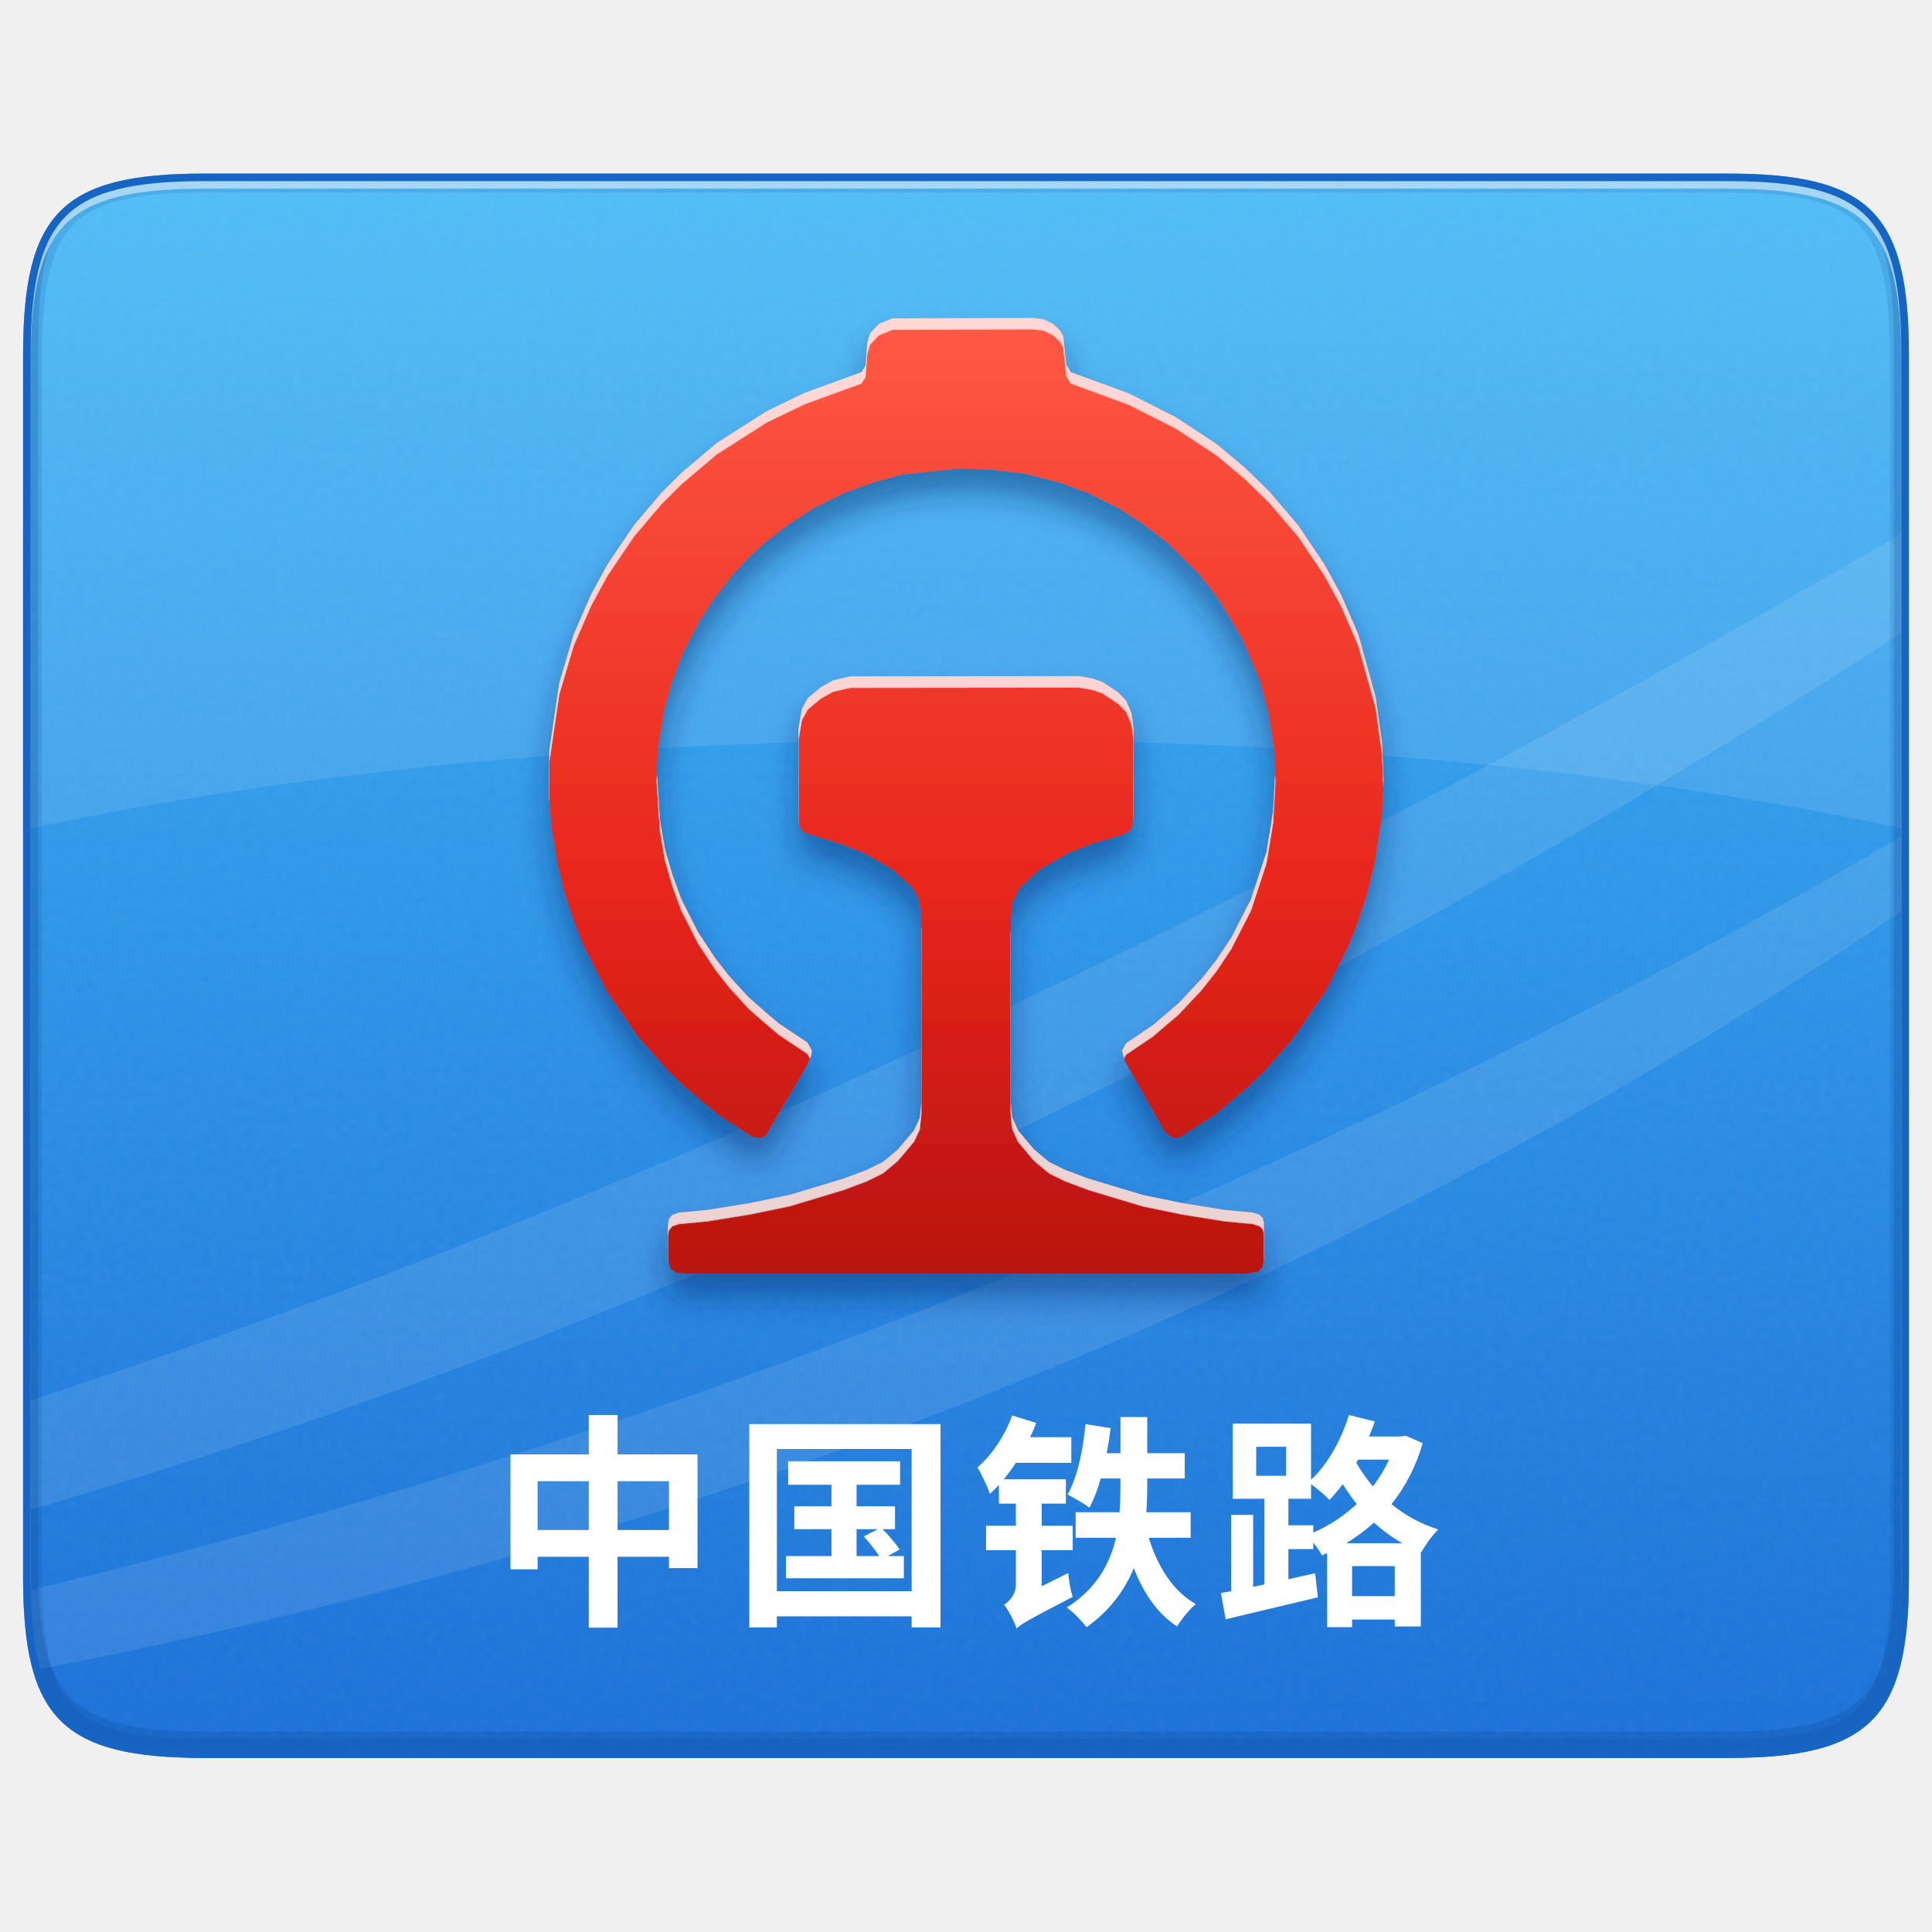
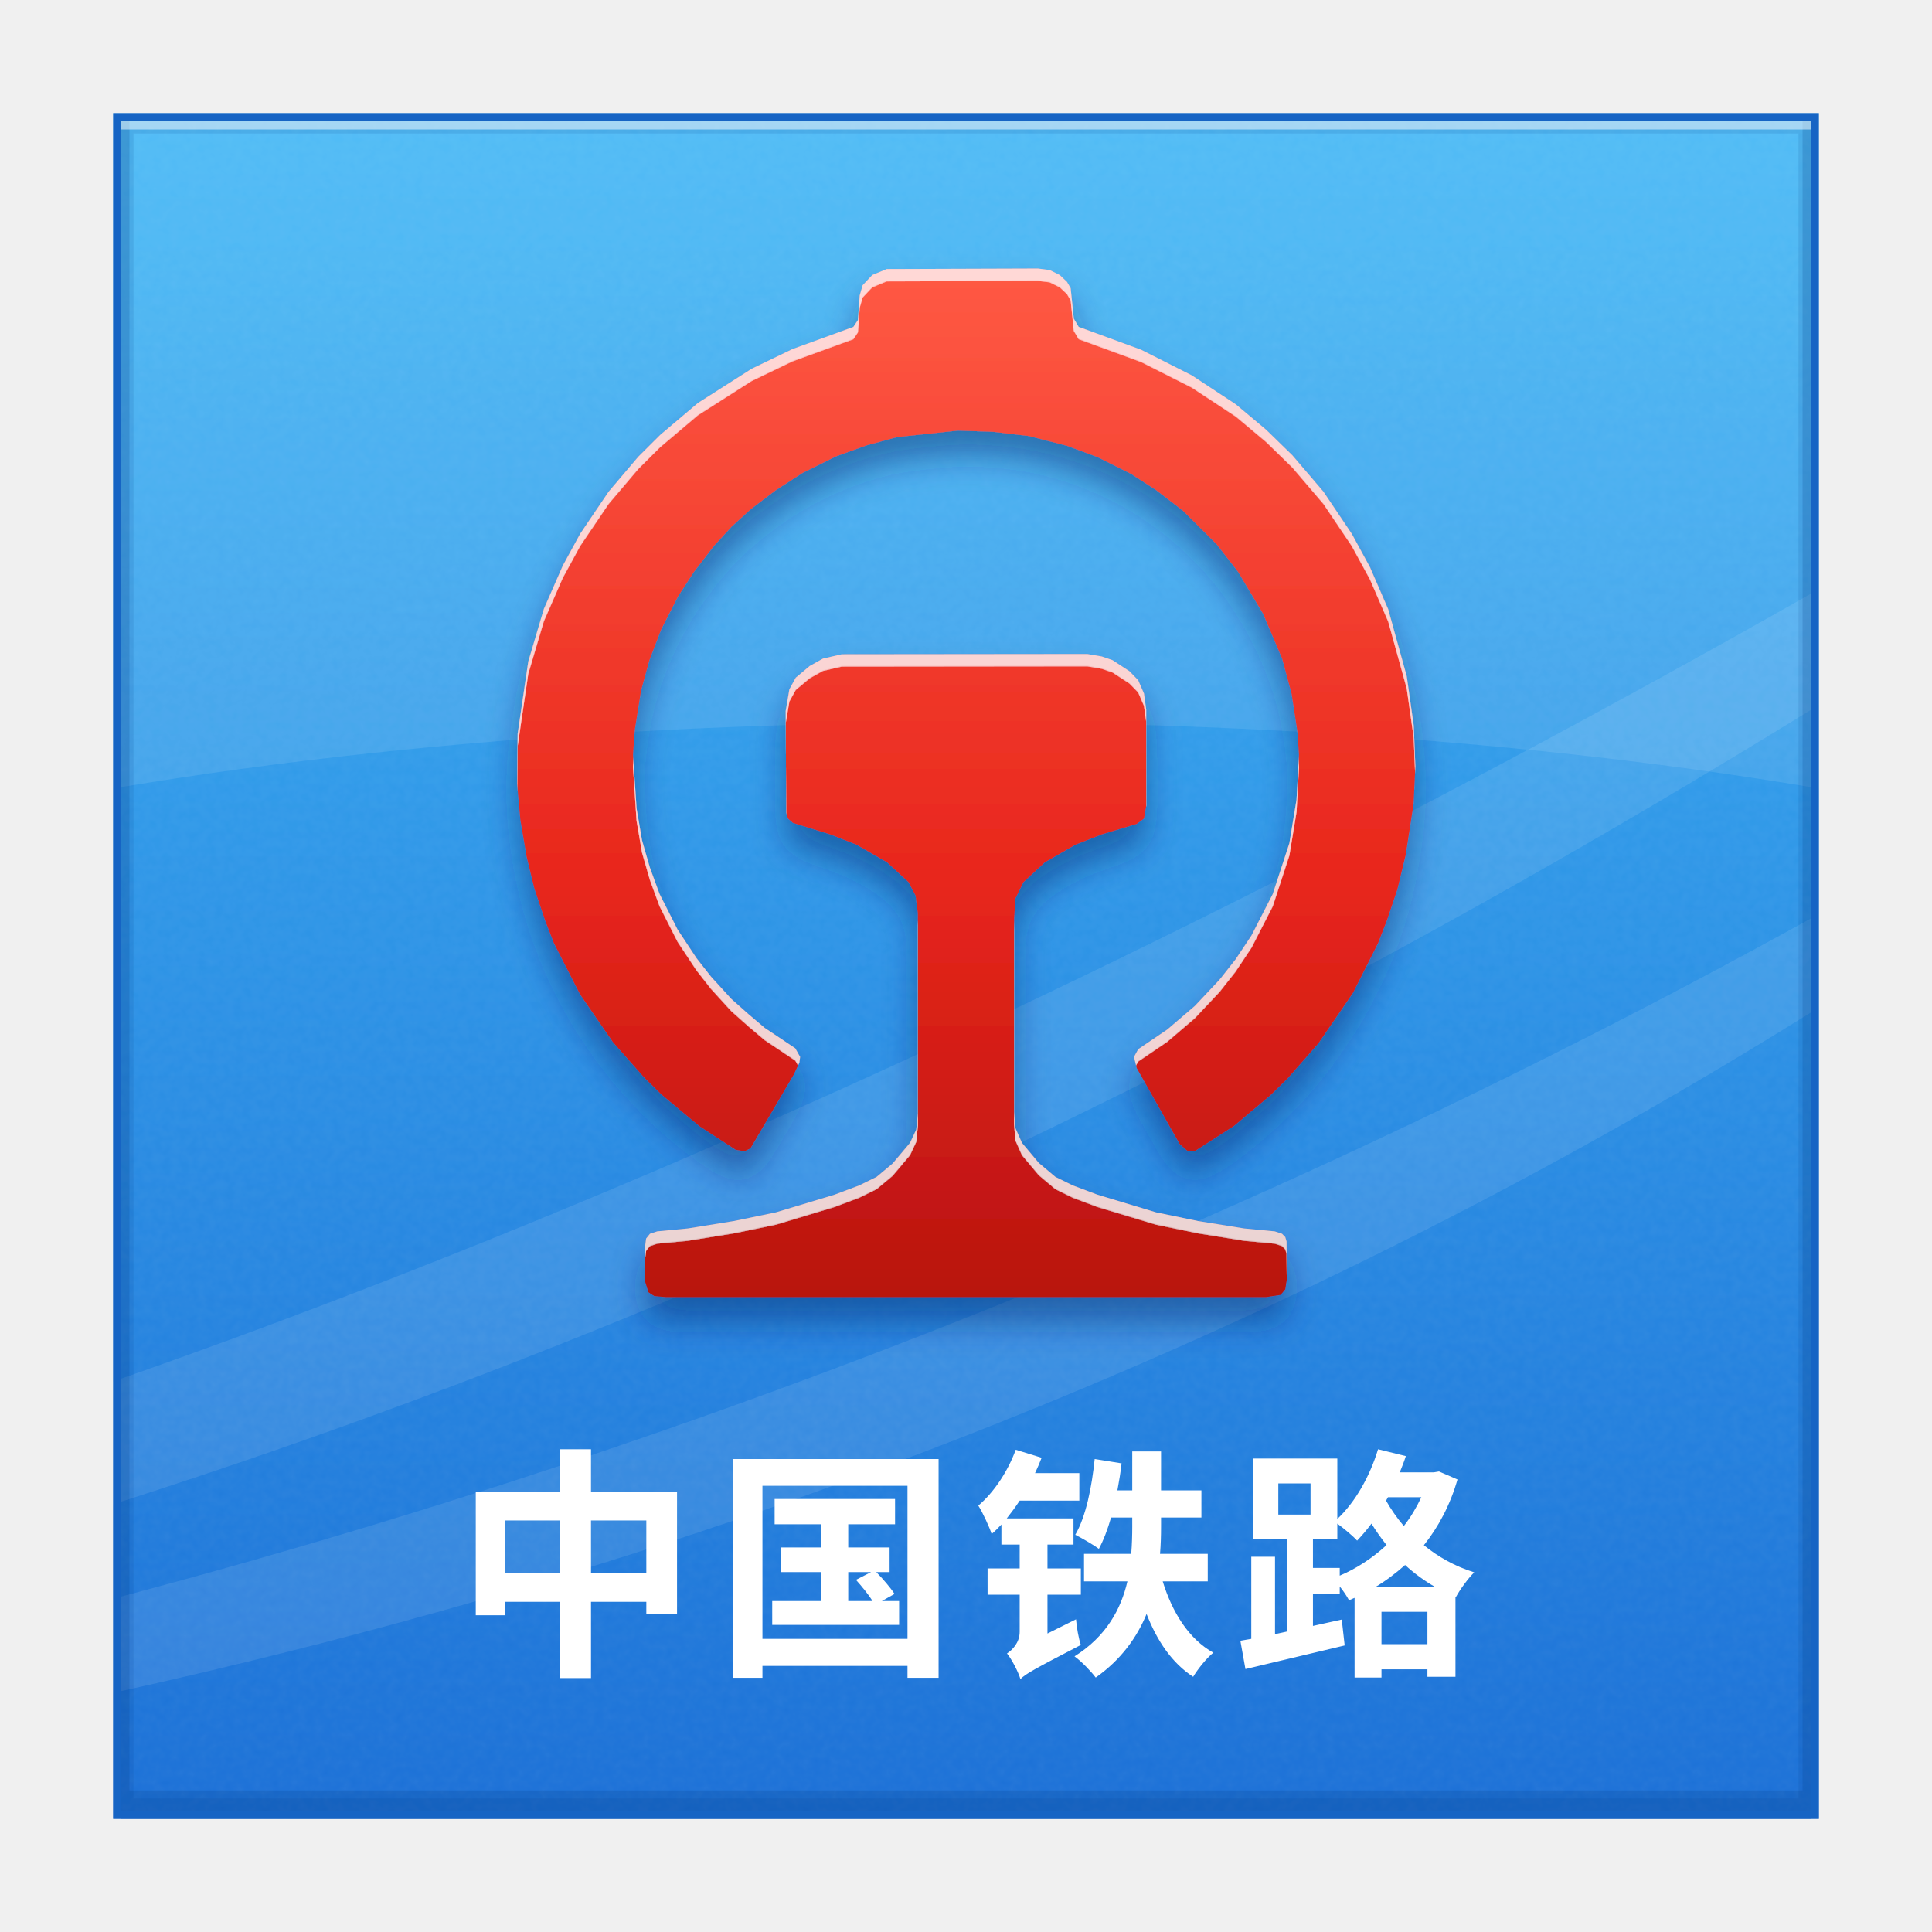
- <svg xmlns="http://www.w3.org/2000/svg" width="256" height="256" viewBox="0 0 256 256">
+ <svg xmlns="http://www.w3.org/2000/svg" width="256" height="256" viewBox="9.062 9.062 237.876 237.876">
  <defs>
-     <path id="t" d="M27.06 23H228.94C247.74 23 252.94 28.2 252.94 47V208.93C252.94 227.73 247.74 232.93 228.94 232.93H27.06C8.26 232.93 3.06 227.73 3.06 208.93V47C3.06 28.2 8.26 23 27.06 23Z" />
+     <path id="t" d="M23 23H233V233H23Z" />
    <clipPath id="tc">
      <use href="#t" />
    </clipPath>
    <linearGradient id="tf" x1="0" y1="23" x2="0" y2="233" gradientUnits="userSpaceOnUse">
      <stop offset="0" stop-color="#3DB5F5" />
      <stop offset="1" stop-color="#1A6FD6" />
    </linearGradient>
    <linearGradient id="red" x1="0" y1="-62" x2="0" y2="60" gradientUnits="userSpaceOnUse">
      <stop offset="0" stop-color="#FF5A45" />
      <stop offset=".6" stop-color="#E8261C" />
      <stop offset="1" stop-color="#B8130F" />
    </linearGradient>
    <filter id="noise" x="0" y="0" width="100%" height="100%">
      <feTurbulence type="fractalNoise" baseFrequency="0.9" numOctaves="2" seed="13" />
      <feColorMatrix values="0 0 0 0 1  0 0 0 0 1  0 0 0 0 1  0 0 0 0.05 0" />
      <feComposite in2="SourceAlpha" operator="in" />
    </filter>
    <filter id="emb" x="-20%" y="-20%" width="140%" height="150%">
      <feGaussianBlur in="SourceAlpha" stdDeviation="2" result="b" />
      <feOffset in="b" dy="3" result="o" />
      <feFlood flood-color="#002A66" flood-opacity=".45" />
      <feComposite in2="o" operator="in" result="sh" />
      <feOffset in="SourceAlpha" dy="1.5" result="so" />
      <feComposite in="SourceAlpha" in2="so" operator="out" result="edge" />
      <feFlood flood-color="#fff" flood-opacity=".65" />
      <feComposite in2="edge" operator="in" result="hl" />
      <feMerge>
        <feMergeNode in="sh" />
        <feMergeNode in="SourceGraphic" />
        <feMergeNode in="hl" />
      </feMerge>
    </filter>
    <g id="emblem">
      <path fill="url(#red)" d="M-9.29 -60.77L-10.99 -60.07L-12.12 -58.87L-12.46 -57.68L-12.67 -54.78L-13.21 -53.98L-20.36 -51.38L-25.13 -49.08L-31.44 -45.06L-35.87 -41.31L-38.43 -38.76L-41.90 -34.67L-45.24 -29.73L-47.28 -25.99L-49.50 -20.91L-51.33 -14.74L-52.57 -6.29L-52.64 -0.43L-52.25 3.83L-51.53 8.09L-50.62 11.84L-49.36 15.59L-48.31 18.29L-45.25 24.28L-41.38 29.90L-37.77 33.99L-35.68 36.04L-31.27 39.72L-27.01 42.50L-25.98 42.68L-25.28 42.34L-20.18 33.65L-19.54 32.29L-19.45 31.61L-20.02 30.60L-23.60 28.21L-25.47 26.63L-27.52 24.81L-29.90 22.20L-31.61 20.02L-33.82 16.68L-35.93 12.52L-37.06 9.44L-37.99 6.22L-38.63 2.47L-39.05 -3.83L-38.84 -6.73L-38.11 -11.33L-37.13 -14.91L-35.76 -18.49L-33.76 -22.41L-31.88 -25.30L-29.56 -28.31L-27.47 -30.59L-25.23 -32.63L-22.31 -34.84L-19.17 -36.87L-15.25 -38.81L-11.67 -40.10L-8.09 -41.07L-0.94 -41.83L3.15 -41.69L7.41 -41.19L11.84 -40.05L15.42 -38.73L19.34 -36.77L22.32 -34.84L25.42 -32.46L29.39 -28.51L31.89 -25.30L34.84 -20.36L37.08 -15.08L38.18 -10.99L38.86 -6.56L39.05 -3.83L38.76 1.45L37.92 6.56L35.97 12.52L33.48 17.37L31.61 20.18L29.73 22.56L26.83 25.64L23.60 28.40L20.19 30.71L19.70 31.61L20.02 32.92L25.06 41.83L25.98 42.64L26.84 42.65L31.44 39.69L35.70 36.10L37.74 34.10L41.32 30.02L45.37 24.11L48.31 18.29L49.36 15.59L50.57 12.01L51.56 7.92L52.48 1.96L52.69 -2.47L52.50 -7.24L51.68 -13.03L49.51 -20.87L47.37 -25.81L45.24 -29.72L41.91 -34.67L38.27 -38.93L35.19 -41.93L31.65 -44.90L26.47 -48.31L20.53 -51.31L13.21 -53.99L12.64 -54.95L12.27 -58.53L11.84 -59.27L10.99 -60.07L9.80 -60.66L8.43 -60.83ZM-14.57 -15.60L-16.78 -15.09L-18.32 -14.23L-19.96 -12.86L-20.71 -11.50L-21.14 -8.95L-21.08 2.98L-20.87 3.66L-20.30 4.17L-15.93 5.51L-12.86 6.71L-9.26 8.78L-6.73 11.12L-5.91 12.69L-5.64 14.74L-5.64 38.25L-5.83 40.13L-6.56 41.69L-8.60 44.11L-10.48 45.68L-12.52 46.68L-15.42 47.77L-22.29 49.84L-27.23 50.86L-32.63 51.73L-36.21 52.07L-37.06 52.35L-37.51 52.91L-37.62 53.76L-37.61 58.02L-37.24 59.21L-36.55 59.66L-35.19 59.78L35.19 59.78L36.89 59.52L37.44 58.87L37.62 57.68L37.59 53.25L37.44 52.74L37.06 52.35L36.21 52.07L32.63 51.73L27.23 50.86L22.29 49.84L15.42 47.77L12.52 46.68L10.48 45.68L8.54 44.05L6.56 41.69L5.79 39.96L5.64 38.08L5.64 15.42L5.79 13.03L6.73 11.12L9.25 8.78L12.82 6.73L15.93 5.51L20.02 4.29L20.87 3.66L21.14 2.13L21.13 -9.12L20.87 -10.99L20.19 -12.56L19.17 -13.61L17.18 -14.91L15.93 -15.34L14.23 -15.63Z" />
    </g>
  </defs>
  <use href="#t" fill="url(#tf)" />
  <use href="#t" filter="url(#noise)" />
  <g clip-path="url(#tc)" fill="#fff" opacity=".10">
    <path d="M-10 190Q120 150 270 60L270 72Q130 166 -10 204Z" />
    <path d="M-10 214Q140 180 270 100L270 108Q150 196 -10 224Z" />
  </g>
  <path d="M3 23H253V110C180 94 76 94 3 110Z" fill="#fff" opacity=".10" clip-path="url(#tc)" />
  <g clip-path="url(#tc)" fill="none">
    <use href="#t" stroke="#003A80" stroke-opacity=".12" stroke-width="5" />
    <use href="#t" stroke="#003A80" stroke-opacity=".18" stroke-width="4" transform="translate(0 -1.5)" />
    <use href="#t" stroke="#fff" stroke-opacity=".5" stroke-width="2" transform="translate(0 1)" />
    <use href="#t" stroke="#1664C4" stroke-width="2" />
  </g>
  <g filter="url(#emb)">
    <use href="#emblem" transform="translate(128 106) scale(1.05)" />
  </g>
  <text x="128" y="213" text-anchor="middle" font-family="Microsoft YaHei, sans-serif" font-weight="700" font-size="30" fill="#fff" letter-spacing="2">中国铁路</text>
</svg>
